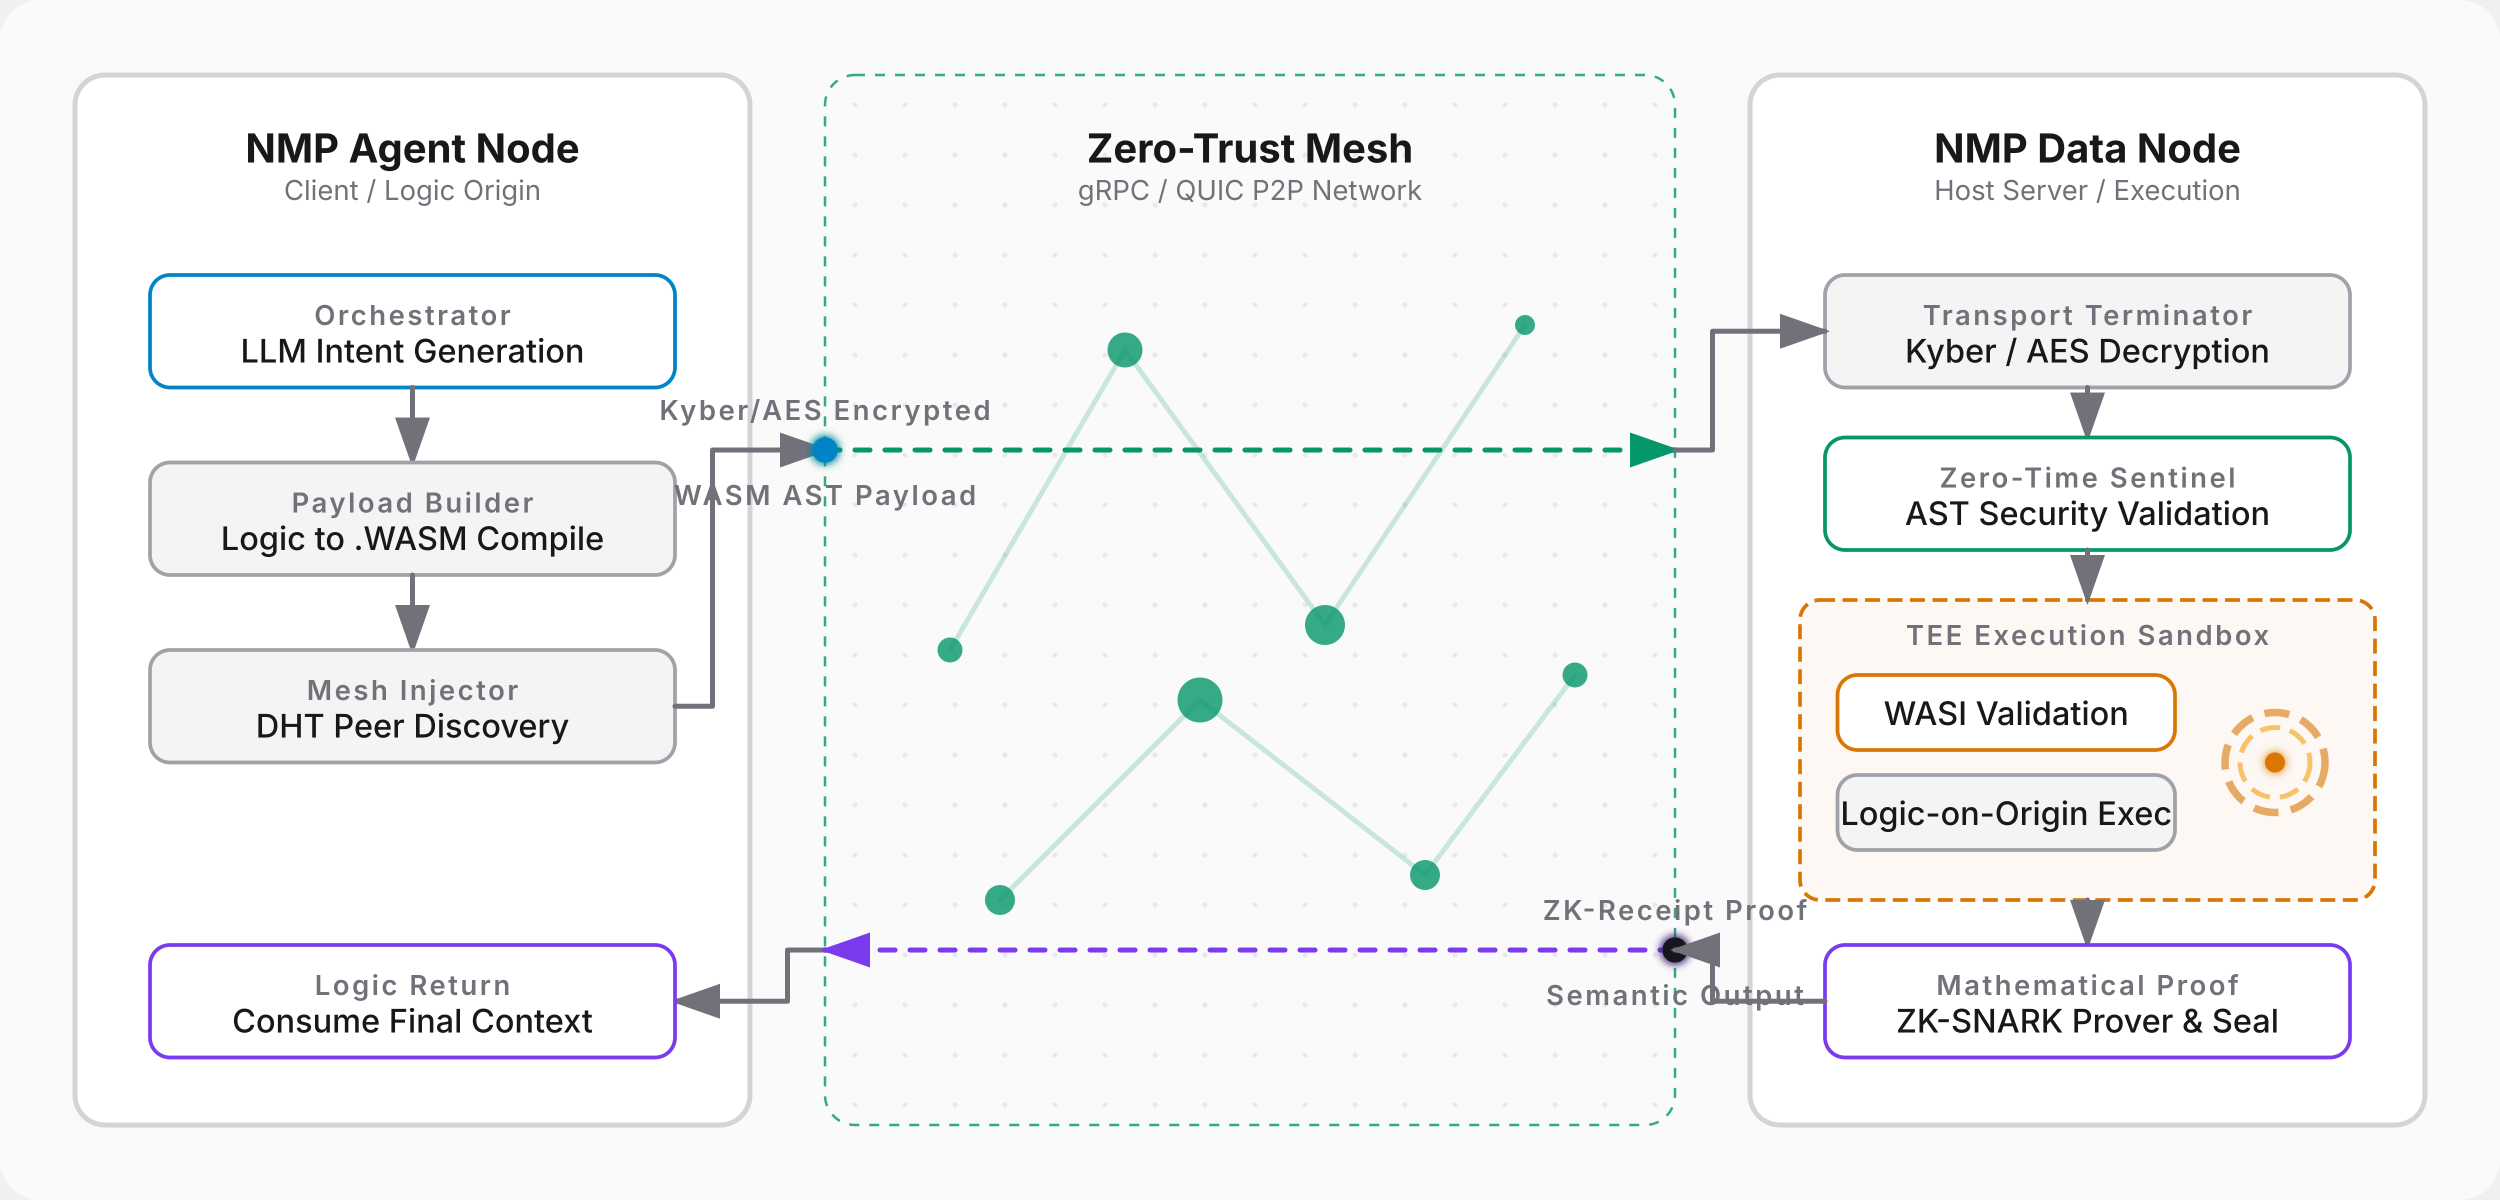
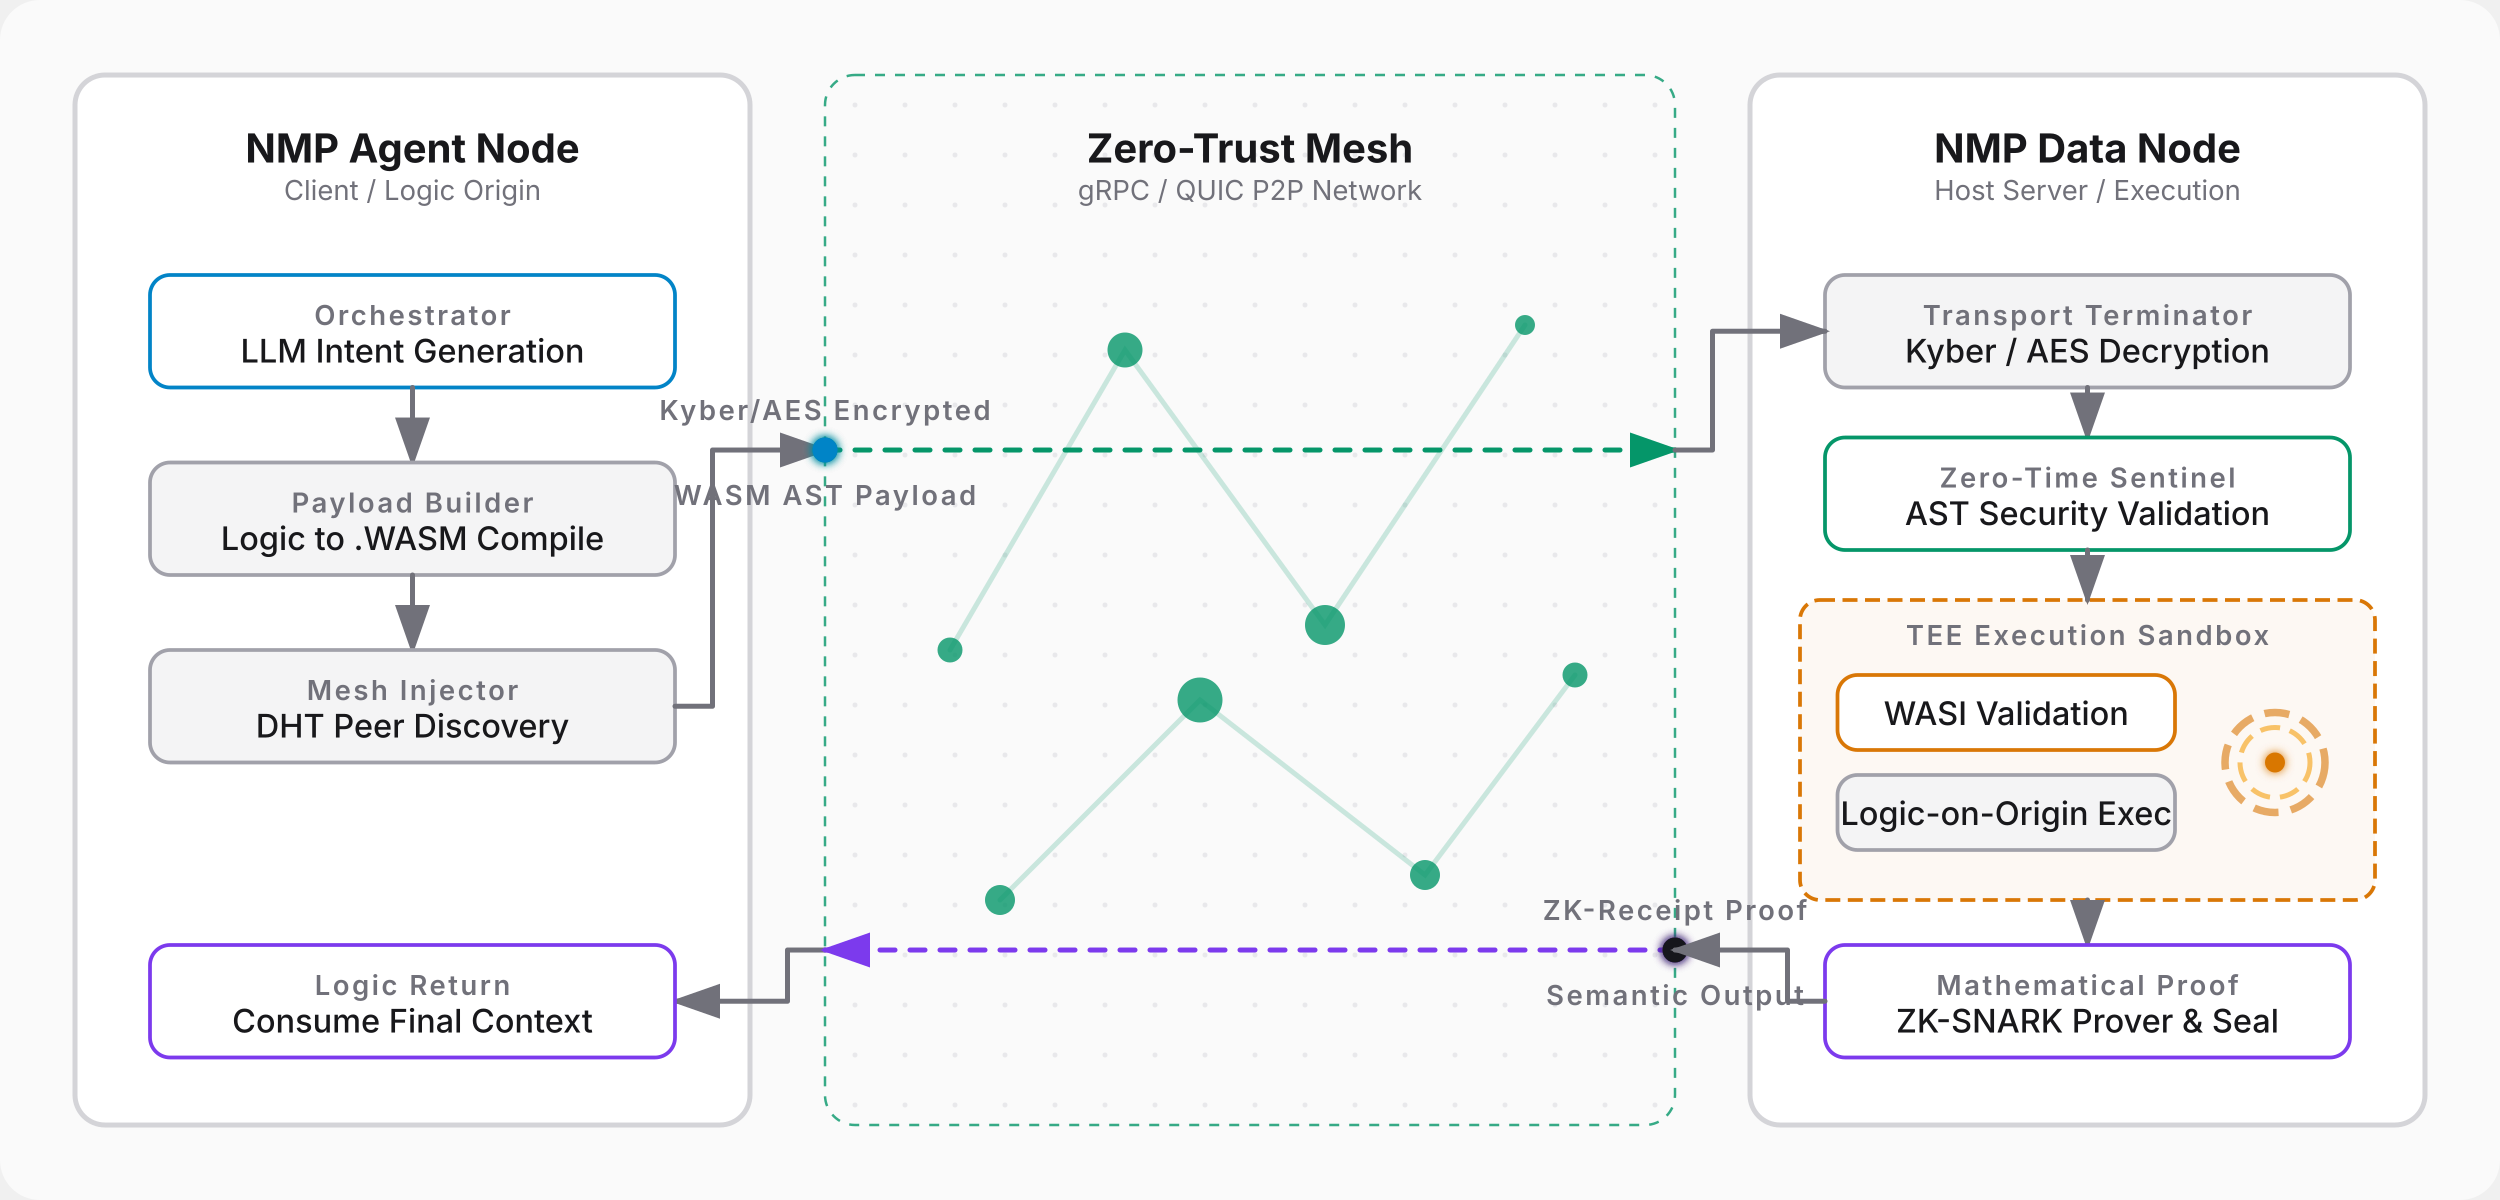
<svg xmlns="http://www.w3.org/2000/svg" width="1000" height="480" viewBox="0 0 1000 480">
  <rect width="1000" height="480" fill="#fafafa" rx="16" />
  <style>
        .mfl-text {
            font-family: 'Inter', system-ui, sans-serif;
            fill: #18181b;
            font-size: 13px;
            font-weight: 500;
        }

        .mfl-text-sm {
            font-family: 'Inter', system-ui, sans-serif;
            fill: #71717a;
            font-size: 11px;
        }

        .mfl-title {
            font-weight: 700;
            font-size: 16px;
            fill: #18181b;
        }

        .mfl-subtitle {
            font-size: 11px;
            fill: #71717a;
            text-transform: uppercase;
            letter-spacing: 1px;
            font-weight: 600;
        }

        /* Zones */
        .mfl-zone {
            fill: #ffffff;
            stroke: #d4d4d8;
            stroke-width: 2;
            rx: 12;
        }

        .mfl-zone-net {
            fill: url(#netBgL);
            stroke: #059669;
            stroke-width: 1;
            rx: 12;
            stroke-dasharray: 4 4;
            opacity: 0.8;
        }

        .mfl-zone-sandbox {
            fill: rgba(217, 119, 6, 0.05);
            stroke: #d97706;
            stroke-width: 1.5;
            rx: 8;
            stroke-dasharray: 6 3;
        }

        /* Boxes */
        .mfl-box {
            fill: #f4f4f5;
            stroke: #a1a1aa;
            stroke-width: 1.5;
            rx: 8;
        }

        .mfl-box-hi {
            fill: #ffffff;
            stroke: #0284c7;
            stroke-width: 1.5;
            rx: 8;
        }

        .mfl-box-sec {
            fill: #ffffff;
            stroke: #059669;
            stroke-width: 1.5;
            rx: 8;
        }

        .mfl-box-wasi {
            fill: #ffffff;
            stroke: #d97706;
            stroke-width: 1.5;
            rx: 8;
        }

        .mfl-box-zk {
            fill: #ffffff;
            stroke: #7c3aed;
            stroke-width: 1.5;
            rx: 8;
        }

        /* Lines */
        .mfl-line {
            stroke: #71717a;
            stroke-width: 2;
            fill: none;
            stroke-linejoin: round;
            stroke-linecap: round;
        }

        .mfl-line-flow {
            stroke: #059669;
            stroke-width: 2;
            fill: none;
            stroke-dasharray: 6 6;
            stroke-linecap: round;
        }

        .mfl-line-return {
            stroke: #7c3aed;
            stroke-width: 2;
            fill: none;
            stroke-dasharray: 6 6;
            stroke-linecap: round;
        }

        /* Arrows */
        .mfl-arrow {
            fill: #71717a;
        }

        .mfl-arrow-flow {
            fill: #059669;
        }

        .mfl-arrow-return {
            fill: #7c3aed;
        }

        /* Node Network */
        .mfl-node {
            fill: #059669;
            opacity: 0.8;
        }

        /* Animations */
        @keyframes pulseNetL {
            0% {
                opacity: 0.4;
                filter: drop-shadow(0 0 2px #059669);
            }

            50% {
                opacity: 1;
                filter: drop-shadow(0 0 6px #34d399);
            }

            100% {
                opacity: 0.4;
                filter: drop-shadow(0 0 2px #059669);
            }
        }

        .mfl-anim-node {
            animation: pulseNetL 3s cubic-bezier(0.4, 0, 0.6, 1) infinite;
        }

        @keyframes marchTxL {
            to {
                stroke-dashoffset: -40;
            }
        }

        .mfl-anim-march {
            animation: marchTxL 1.5s linear infinite;
        }

        @keyframes marchRxL {
            to {
                stroke-dashoffset: 40;
            }
        }

        .mfl-anim-march-ret {
            animation: marchRxL 1.5s linear infinite;
        }

        @keyframes packetTxL {
            0% {
                transform: translateX(0);
                opacity: 0;
            }

            10% {
                opacity: 1;
            }

            90% {
                opacity: 1;
            }

            100% {
                transform: translateX(340px);
                opacity: 0;
            }
        }

        .mfl-part-tx-1 {
            animation: packetTxL 2s cubic-bezier(0.4, 0, 0.2, 1) infinite;
        }

        .mfl-part-tx-2 {
            animation: packetTxL 2s cubic-bezier(0.4, 0, 0.2, 1) infinite -1s;
        }

        @keyframes packetRxL {
            0% {
                transform: translateX(0);
                opacity: 0;
            }

            10% {
                opacity: 1;
            }

            90% {
                opacity: 1;
            }

            100% {
                transform: translateX(-340px);
                opacity: 0;
            }
        }

        .mfl-part-rx-1 {
            animation: packetRxL 2s cubic-bezier(0.4, 0, 0.2, 1) infinite;
        }

        .mfl-part-rx-2 {
            animation: packetRxL 2s cubic-bezier(0.4, 0, 0.2, 1) infinite -1s;
        }

        @keyframes spinGearL {
            100% {
                transform: rotate(360deg);
            }
        }

        .mfl-spin {
            transform-box: fill-box;
            transform-origin: center;
            animation: spinGearL 3s linear infinite;
        }
    </style>
  <defs>
    <pattern id="netBgL" width="20" height="20" patternUnits="userSpaceOnUse">
      <circle cx="2" cy="2" r="1" fill="#e4e4e7" />
    </pattern>
    <marker id="arrL" markerWidth="10" markerHeight="7" refX="9" refY="3.5" orient="auto">
      <polygon points="0 0, 10 3.5, 0 7" class="mfl-arrow" />
    </marker>
    <marker id="arr-flowL" markerWidth="10" markerHeight="7" refX="9" refY="3.5" orient="auto">
      <polygon points="0 0, 10 3.5, 0 7" class="mfl-arrow-flow" />
    </marker>
    <marker id="arr-retL" markerWidth="10" markerHeight="7" refX="9" refY="3.5" orient="auto">
      <polygon points="0 0, 10 3.5, 0 7" class="mfl-arrow-return" />
    </marker>
    <filter id="glow-txL" x="-50%" y="-50%" width="200%" height="200%">
      <feGaussianBlur stdDeviation="2" result="blur" />
      <feMerge>
        <feMergeNode in="blur" />
        <feMergeNode in="SourceGraphic" />
      </feMerge>
    </filter>
    <filter id="glow-rxL" x="-50%" y="-50%" width="200%" height="200%">
      <feGaussianBlur stdDeviation="2" result="blur" />
      <feMerge>
        <feMergeNode in="blur" />
        <feMergeNode in="SourceGraphic" />
      </feMerge>
    </filter>
    <filter id="glow-amberL" x="-50%" y="-50%" width="200%" height="200%">
      <feGaussianBlur stdDeviation="2" result="blur" />
      <feMerge>
        <feMergeNode in="blur" />
        <feMergeNode in="SourceGraphic" />
      </feMerge>
    </filter>
  </defs>
  <rect x="30" y="30" width="270" height="420" class="mfl-zone" />
  <text x="165" y="65" text-anchor="middle" class="mfl-text mfl-title">NMP Agent Node</text>
  <text x="165" y="80" text-anchor="middle" class="mfl-text-sm">Client / Logic Origin</text>
  <rect x="330" y="30" width="340" height="420" class="mfl-zone-net" />
  <text x="500" y="65" text-anchor="middle" class="mfl-text mfl-title" fill="#059669">Zero-Trust Mesh</text>
  <text x="500" y="80" text-anchor="middle" class="mfl-text-sm" fill="#059669">gRPC / QUIC P2P Network</text>
  <rect x="700" y="30" width="270" height="420" class="mfl-zone" />
  <text x="835" y="65" text-anchor="middle" class="mfl-text mfl-title">NMP Data Node</text>
  <text x="835" y="80" text-anchor="middle" class="mfl-text-sm">Host Server / Execution</text>
  <rect x="60" y="110" width="210" height="45" class="mfl-box-hi" />
  <text x="165" y="130" text-anchor="middle" class="mfl-text mfl-subtitle" fill="#0284c7">Orchestrator</text>
  <text x="165" y="145" text-anchor="middle" class="mfl-text">LLM Intent Generation</text>
  <path d="M 165 155 L 165 185" class="mfl-line" marker-end="url(#arrL)" />
  <rect x="60" y="185" width="210" height="45" class="mfl-box" />
  <text x="165" y="205" text-anchor="middle" class="mfl-text mfl-subtitle">Payload Builder</text>
  <text x="165" y="220" text-anchor="middle" class="mfl-text">Logic to .WASM Compile</text>
  <path d="M 165 230 L 165 260" class="mfl-line" marker-end="url(#arrL)" />
  <rect x="60" y="260" width="210" height="45" class="mfl-box" />
  <text x="165" y="280" text-anchor="middle" class="mfl-text mfl-subtitle">Mesh Injector</text>
  <text x="165" y="295" text-anchor="middle" class="mfl-text">DHT Peer Discovery</text>
  <path d="M 270 282.5 L 285 282.5 L 285 180 L 330 180" class="mfl-line" marker-end="url(#arrL)" />
  <path d="M 330 380 L 315 380 L 315 400.5 L 270 400.5" class="mfl-line" marker-end="url(#arrL)" />
  <rect x="60" y="378" width="210" height="45" class="mfl-box-zk" />
  <text x="165" y="398" text-anchor="middle" class="mfl-text mfl-subtitle" fill="#7c3aed">Logic Return</text>
  <text x="165" y="413" text-anchor="middle" class="mfl-text">Consume Final Context</text>
  <path d="M 380 260 L 450 140 L 530 250 L 610 130" class="mfl-line-flow" style="opacity:0.2; stroke-dasharray:none" />
  <path d="M 400 360 L 480 280 L 570 350 L 630 270" class="mfl-line-flow" style="opacity:0.2; stroke-dasharray:none" />
  <circle cx="380" cy="260" r="5" class="mfl-node mfl-anim-node" />
  <circle cx="450" cy="140" r="7" class="mfl-node mfl-anim-node" style="animation-delay: -1s" />
  <circle cx="530" cy="250" r="8" class="mfl-node mfl-anim-node" style="animation-delay: -2s" />
  <circle cx="610" cy="130" r="4" class="mfl-node mfl-anim-node" />
  <circle cx="400" cy="360" r="6" class="mfl-node mfl-anim-node" style="animation-delay: -1.5s" />
  <circle cx="480" cy="280" r="9" class="mfl-node mfl-anim-node" style="animation-delay: -0.5s" />
  <circle cx="570" cy="350" r="6" class="mfl-node mfl-anim-node" style="animation-delay: -2.5s" />
  <circle cx="630" cy="270" r="5" class="mfl-node mfl-anim-node" />
  <path d="M 330 180 L 670 180" class="mfl-line-flow mfl-anim-march" marker-end="url(#arr-flowL)" />
  <g transform="translate(330, 180)">
    <g class="mfl-part-tx-1">
      <circle cx="0" cy="0" r="5" fill="#059669" filter="url(#glow-txL)" />
      <text x="0" y="-12" text-anchor="middle" class="mfl-text mfl-subtitle" fill="#059669">Kyber/AES
                Encrypted</text>
    </g>
  </g>
  <g transform="translate(330, 180)">
    <g class="mfl-part-tx-2">
      <circle cx="0" cy="0" r="5" fill="#0284c7" filter="url(#glow-txL)" />
      <text x="0" y="22" text-anchor="middle" class="mfl-text mfl-subtitle" fill="#0284c7">WASM AST Payload</text>
    </g>
  </g>
  <path d="M 670 380 L 330 380" class="mfl-line-return mfl-anim-march-ret" marker-end="url(#arr-retL)" />
  <g transform="translate(670, 380)">
    <g class="mfl-part-rx-1">
      <circle cx="0" cy="0" r="5" fill="#7c3aed" filter="url(#glow-rxL)" />
      <text x="0" y="-12" text-anchor="middle" class="mfl-text mfl-subtitle" fill="#7c3aed">ZK-Receipt
                Proof</text>
    </g>
  </g>
  <g transform="translate(670, 380)">
    <g class="mfl-part-rx-2">
      <circle cx="0" cy="0" r="5" fill="#18181b" filter="url(#glow-rxL)" />
      <text x="0" y="22" text-anchor="middle" class="mfl-text mfl-subtitle" fill="#18181b">Semantic Output</text>
    </g>
  </g>
  <rect x="730" y="110" width="210" height="45" class="mfl-box" />
  <text x="835" y="130" text-anchor="middle" class="mfl-text mfl-subtitle">Transport Terminator</text>
  <text x="835" y="145" text-anchor="middle" class="mfl-text">Kyber / AES Decryption</text>
  <path d="M 835 155 L 835 175" class="mfl-line" marker-end="url(#arrL)" />
  <rect x="730" y="175" width="210" height="45" class="mfl-box-sec" />
  <text x="835" y="195" text-anchor="middle" class="mfl-text mfl-subtitle" fill="#059669">Zero-Time Sentinel</text>
  <text x="835" y="210" text-anchor="middle" class="mfl-text">AST Security Validation</text>
  <path d="M 835 220 L 835 240" class="mfl-line" marker-end="url(#arrL)" />
  <rect x="720" y="240" width="230" height="120" class="mfl-zone-sandbox" />
  <text x="835" y="258" text-anchor="middle" class="mfl-text mfl-subtitle" fill="#d97706">TEE Execution Sandbox</text>
  <rect x="735" y="270" width="135" height="30" class="mfl-box-wasi" />
  <text x="802.5" y="290" text-anchor="middle" class="mfl-text" font-size="12">WASI Validation</text>
  <rect x="735" y="310" width="135" height="30" class="mfl-box" />
  <text x="802.5" y="330" text-anchor="middle" class="mfl-text" font-size="12">Logic-on-Origin Exec</text>
  <g transform="translate(910, 305)">
    <g class="mfl-spin">
      <circle cx="0" cy="0" r="20" fill="none" stroke="#d97706" stroke-width="3" stroke-dasharray="10 5" opacity="0.6" />
      <circle cx="0" cy="0" r="14" fill="none" stroke="#f59e0b" stroke-width="2" stroke-dasharray="8 4" opacity="0.6" />
      <circle cx="0" cy="0" r="4" fill="#d97706" filter="url(#glow-amberL)" />
    </g>
  </g>
  <path d="M 835 360 L 835 378" class="mfl-line" marker-end="url(#arrL)" />
  <rect x="730" y="378" width="210" height="45" class="mfl-box-zk" />
  <text x="835" y="398" text-anchor="middle" class="mfl-text mfl-subtitle" fill="#7c3aed">Mathematical Proof</text>
  <text x="835" y="413" text-anchor="middle" class="mfl-text">ZK-SNARK Prover &amp; Seal</text>
  <path d="M 670 180 L 685 180 L 685 132.5 L 730 132.5" class="mfl-line" marker-end="url(#arrL)" />
-   <path d="M 730 400.5 L 685 400.5 L 685 380 L 670 380" class="mfl-line" marker-end="url(#arrL)" />
+   <path d="M 730 400.5 L 715 400.5 L 715 380 L 670 380" class="mfl-line" marker-end="url(#arrL)" />
</svg>
